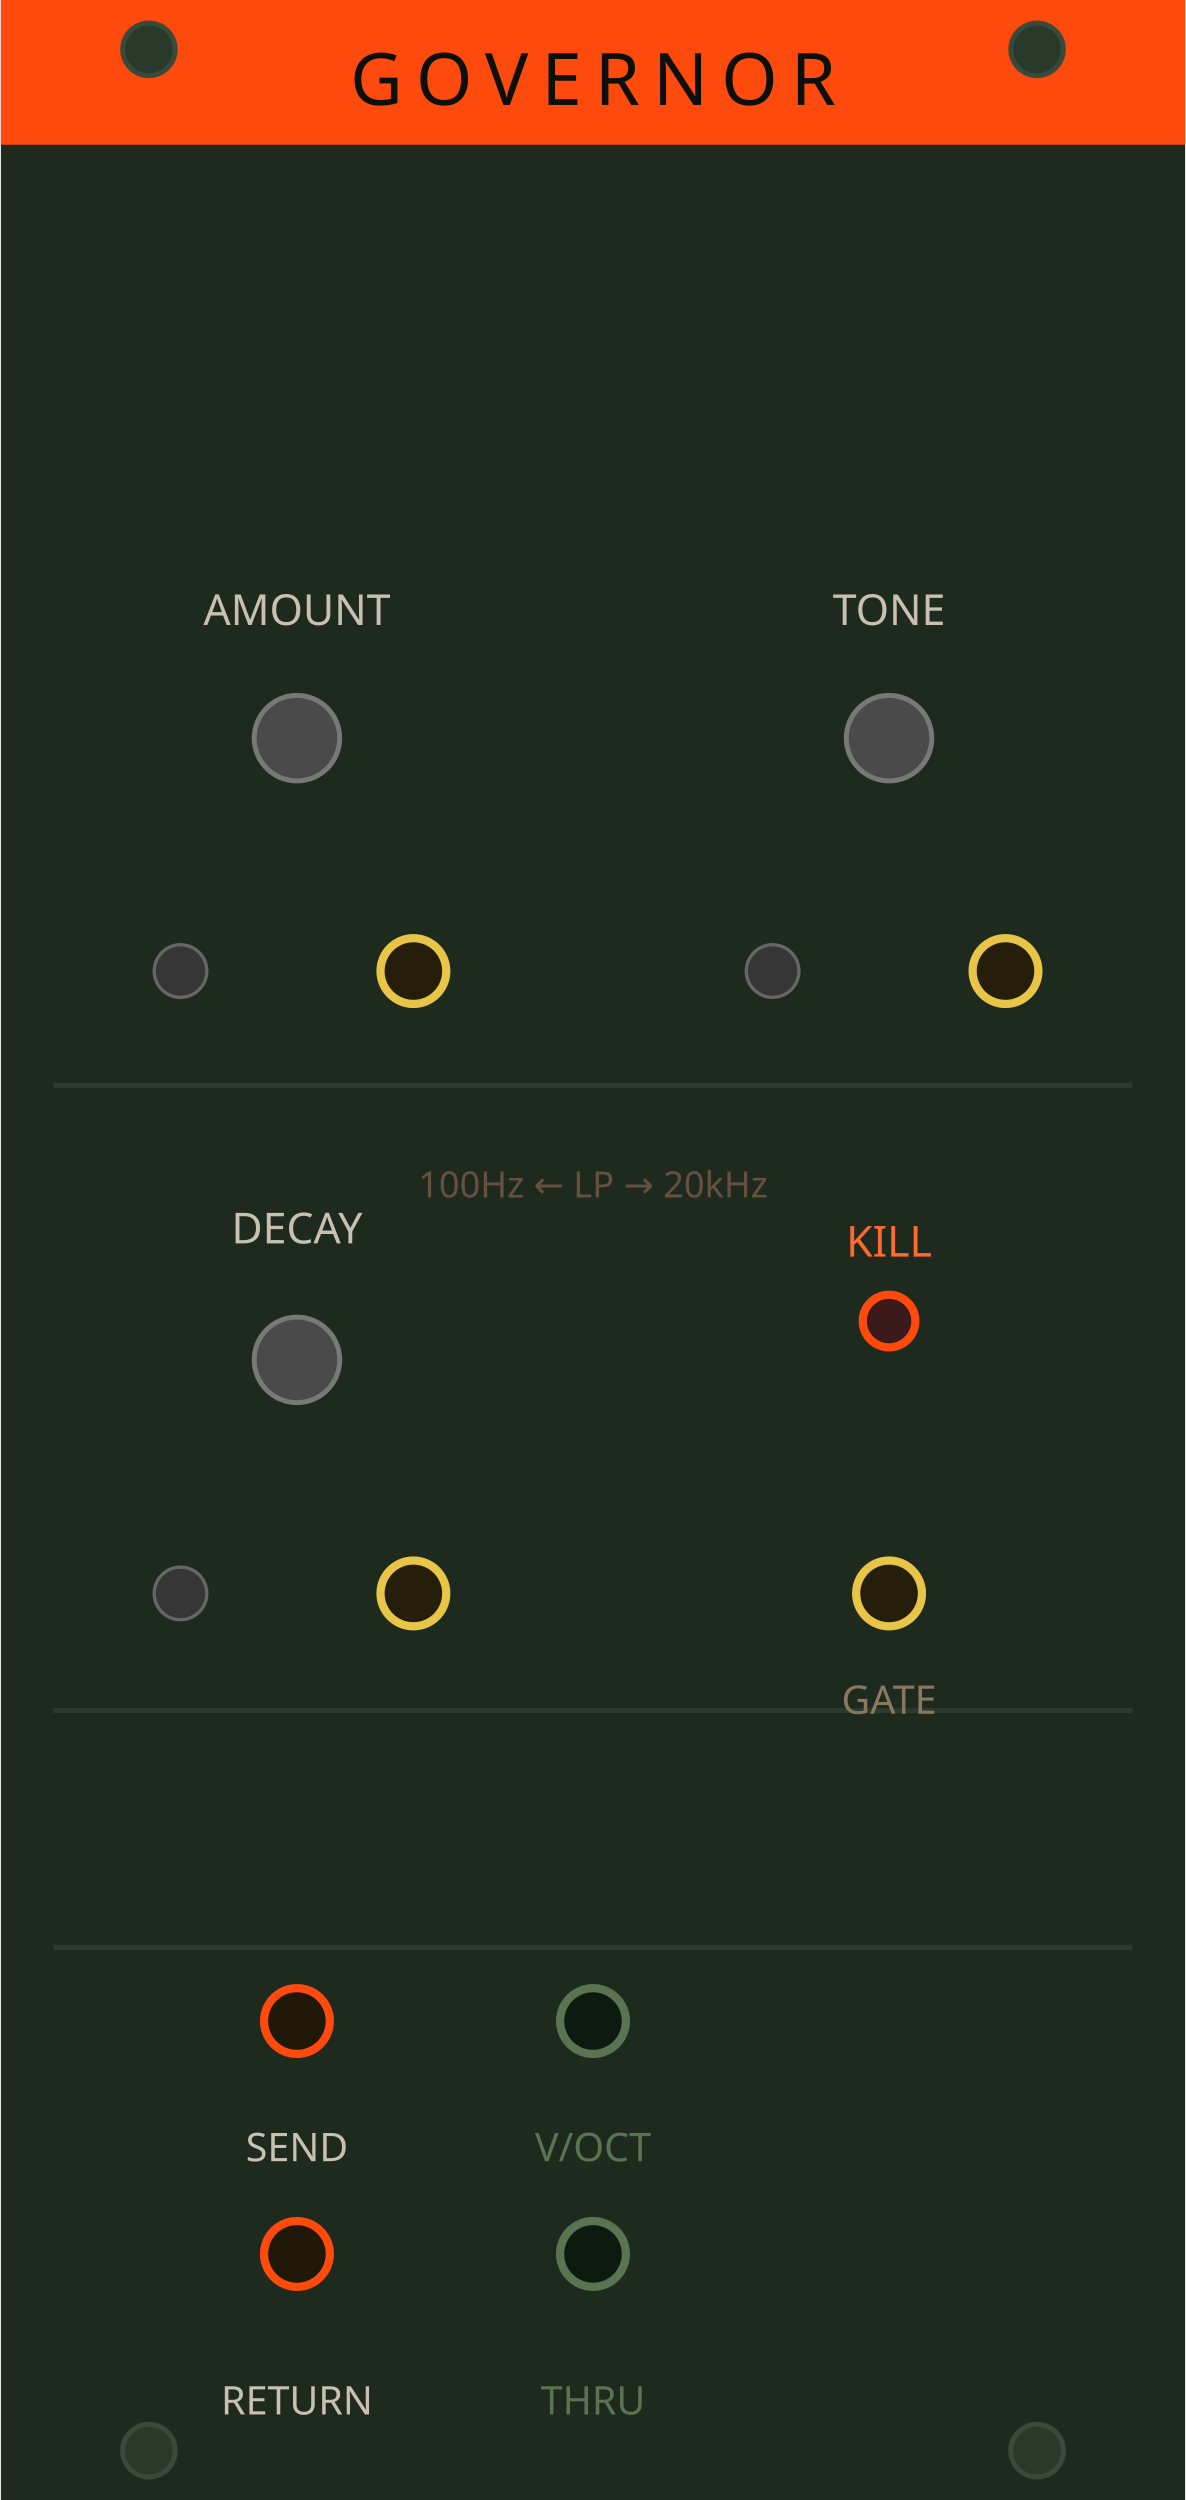
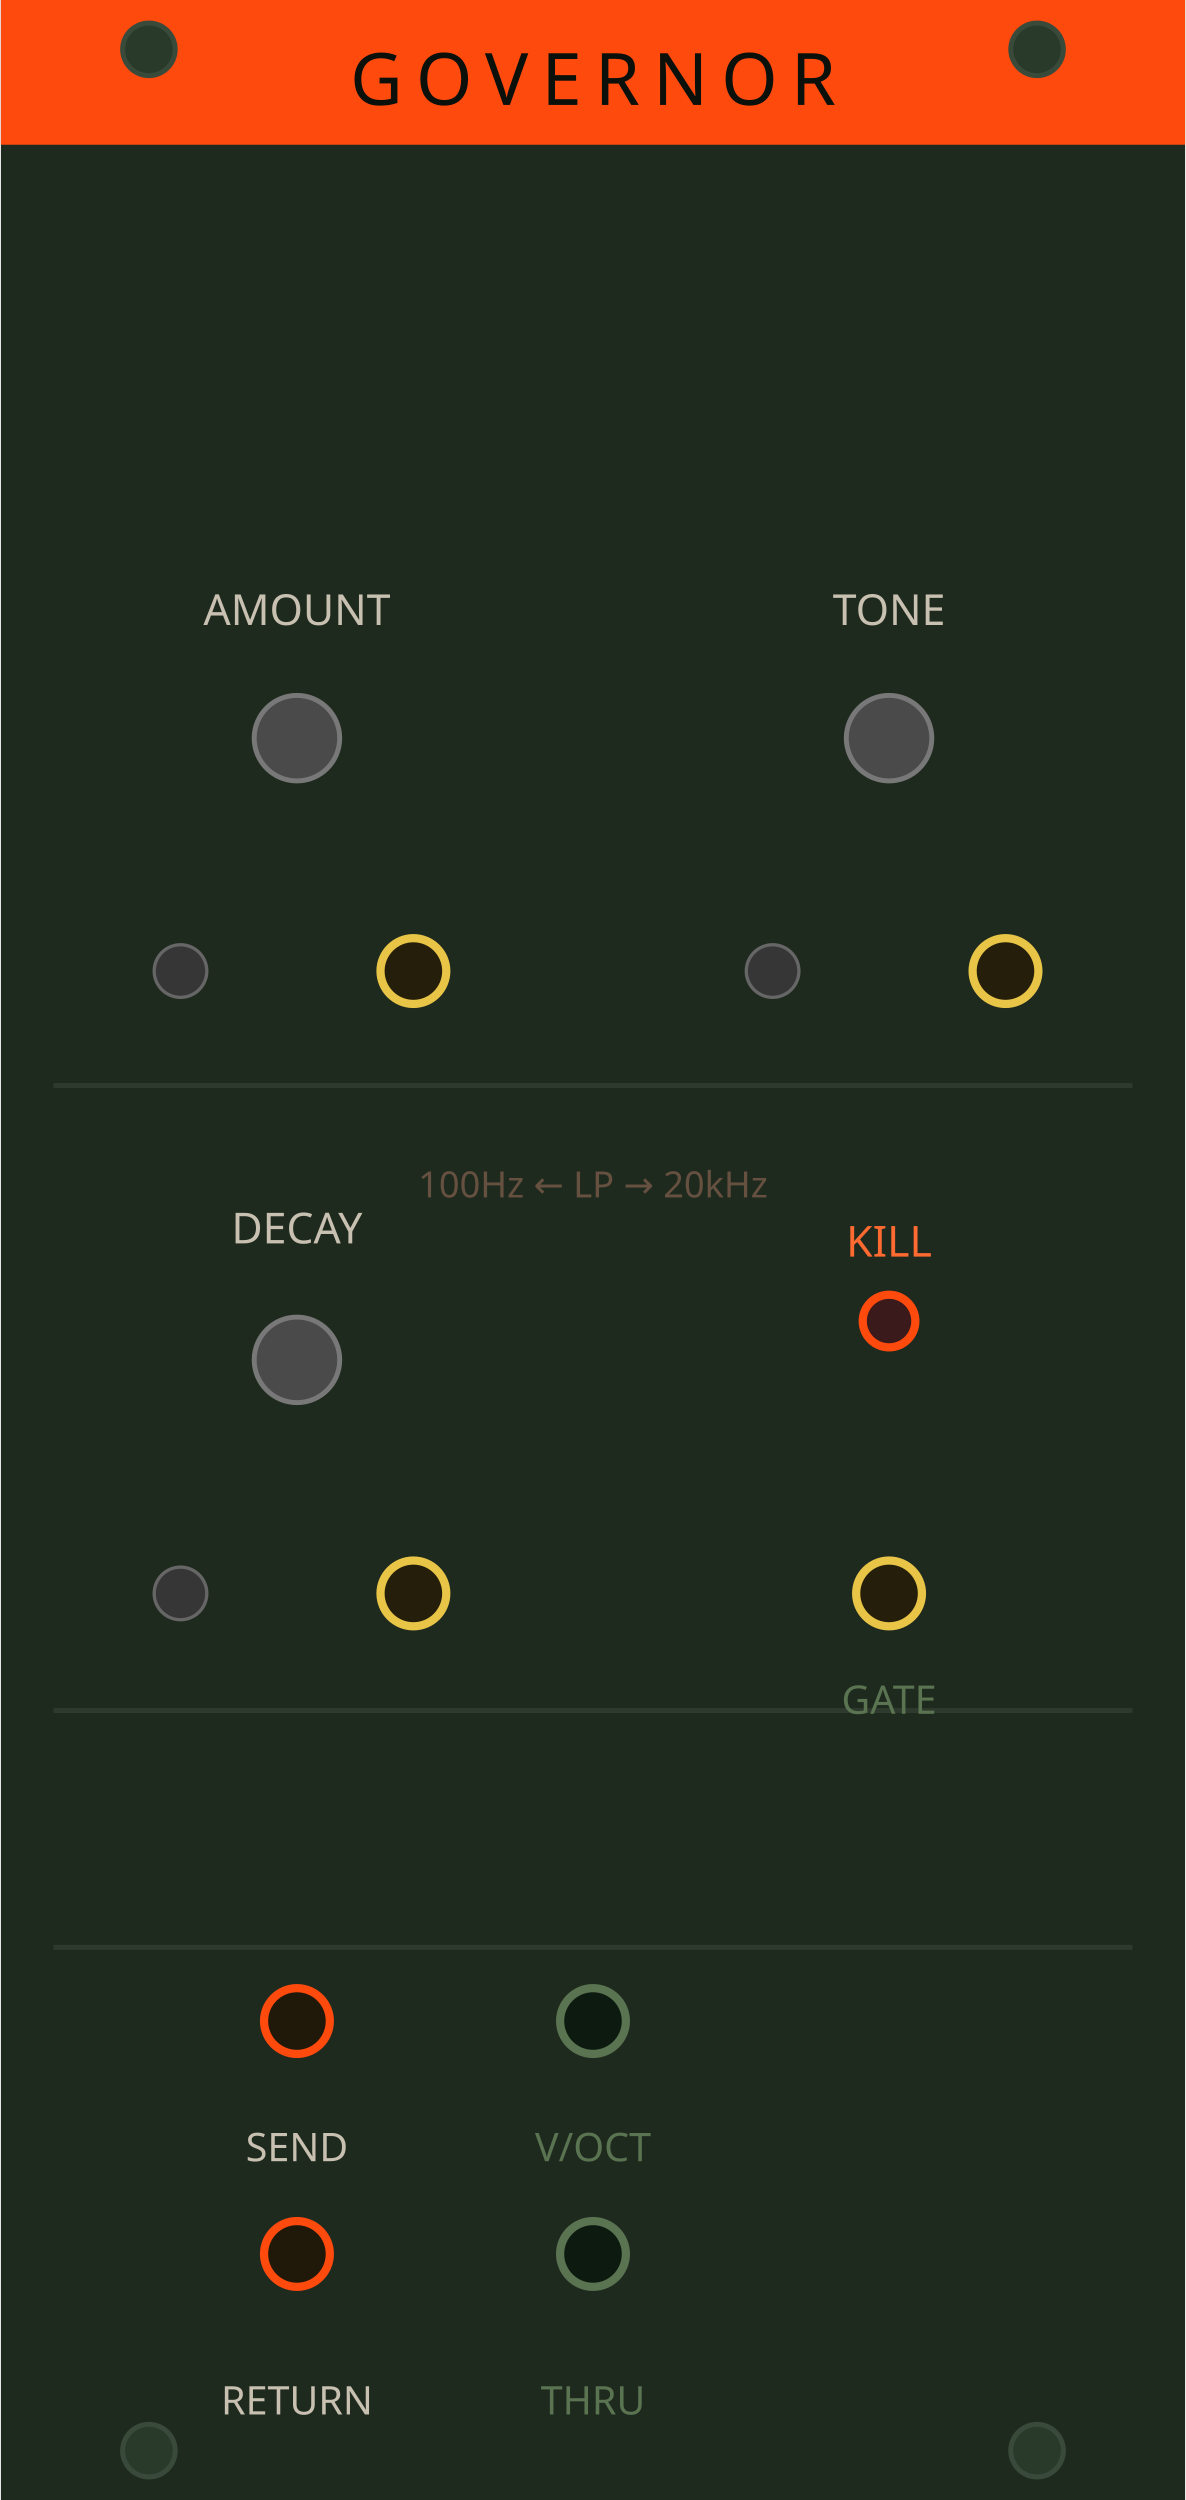
<svg xmlns="http://www.w3.org/2000/svg" width="60.96mm" height="128.5mm" viewBox="0 0 180 380" version="1.1" id="svg22">
  <defs id="defs22" />
  <rect width="180" height="380" fill="#1F2A1F" id="rect1" />
  <rect width="180" height="22" fill="#FF4A0E" id="rect2" />
  <path d="m 57.557,11.801 h 2.717 v 3.85 q -0.638,0.209 -1.287,0.308 -0.649,0.099 -1.474,0.099 -1.221,0 -2.057,-0.484 -0.836,-0.495 -1.276,-1.397 -0.429,-0.913 -0.429,-2.156 0,-1.232 0.484,-2.134 0.484,-0.902 1.386,-1.397 0.913,-0.506 2.2,-0.506 0.66,0 1.243,0.121 0.594,0.121 1.1,0.341 l -0.374,0.858 q -0.418,-0.187 -0.946,-0.319 -0.517,-0.132 -1.078,-0.132 -1.408,0 -2.2,0.847 -0.781,0.847 -0.781,2.321 0,0.935 0.297,1.661 0.308,0.715 0.957,1.122 0.649,0.396 1.705,0.396 0.517,0 0.88,-0.055 0.363,-0.055 0.66,-0.132 v -2.332 h -1.727 z m 13.451,0.209 q 0,1.221 -0.418,2.134 -0.407,0.902 -1.21,1.408 -0.803,0.506 -1.991,0.506 -1.221,0 -2.035,-0.506 -0.803,-0.506 -1.199,-1.419 -0.396,-0.913 -0.396,-2.134 0,-1.21 0.396,-2.112 0.396,-0.902 1.199,-1.408 0.814,-0.506 2.046,-0.506 1.177,0 1.98,0.506 0.803,0.495 1.21,1.408 0.418,0.902 0.418,2.123 z m -6.204,0 q 0,1.485 0.627,2.343 0.627,0.847 1.958,0.847 1.342,0 1.958,-0.847 0.616,-0.858 0.616,-2.343 0,-1.485 -0.616,-2.321 -0.616,-0.847 -1.947,-0.847 -1.331,0 -1.969,0.847 -0.627,0.836 -0.627,2.321 z m 15.365,-3.916 -2.805,7.854 h -0.99 l -2.805,-7.854 h 1.034 l 1.771,5.038 q 0.176,0.484 0.297,0.913 0.121,0.418 0.198,0.803 0.077,-0.385 0.198,-0.814 0.121,-0.429 0.297,-0.924 l 1.76,-5.016 z m 7.456,7.854 h -4.389 V 8.094 h 4.389 v 0.869 h -3.399 v 2.453 h 3.201 v 0.858 h -3.201 v 2.805 h 3.399 z m 5.894,-7.854 q 1.463,0 2.156,0.561 0.704,0.55 0.704,1.672 0,0.627 -0.231,1.045 -0.231,0.418 -0.594,0.671 -0.352,0.242 -0.748,0.385 l 2.156,3.52 h -1.155 l -1.903,-3.245 h -1.562 v 3.245 h -0.99 V 8.094 Z m -0.055,0.858 h -1.122 v 2.915 h 1.177 q 0.957,0 1.397,-0.374 0.44,-0.385 0.44,-1.122 0,-0.77 -0.462,-1.089 -0.462,-0.33 -1.43,-0.33 z M 106.42,15.948 h -1.155 l -4.202,-6.523 h -0.044 q 0.022,0.385 0.055,0.957 0.033,0.572 0.033,1.177 v 4.389 h -0.913 V 8.094 h 1.144 l 4.191,6.501 h 0.044 q -0.011,-0.176 -0.033,-0.528 -0.011,-0.352 -0.033,-0.77 -0.011,-0.418 -0.011,-0.77 V 8.094 h 0.924 z m 10.987,-3.938 q 0,1.221 -0.418,2.134 -0.407,0.902 -1.21,1.408 -0.803,0.506 -1.991,0.506 -1.221,0 -2.035,-0.506 -0.803,-0.506 -1.199,-1.419 -0.396,-0.913 -0.396,-2.134 0,-1.21 0.396,-2.112 0.396,-0.902 1.199,-1.408 0.814,-0.506 2.046,-0.506 1.177,0 1.98,0.506 0.803,0.495 1.21,1.408 0.418,0.902 0.418,2.123 z m -6.204,0 q 0,1.485 0.627,2.343 0.627,0.847 1.958,0.847 1.342,0 1.958,-0.847 0.616,-0.858 0.616,-2.343 0,-1.485 -0.616,-2.321 -0.616,-0.847 -1.947,-0.847 -1.331,0 -1.969,0.847 -0.627,0.836 -0.627,2.321 z m 12.109,-3.916 q 1.463,0 2.156,0.561 0.704,0.55 0.704,1.672 0,0.627 -0.231,1.045 -0.231,0.418 -0.594,0.671 -0.352,0.242 -0.748,0.385 l 2.156,3.52 h -1.155 l -1.903,-3.245 h -1.562 v 3.245 h -0.99 V 8.094 Z m -0.055,0.858 h -1.122 v 2.915 h 1.177 q 0.957,0 1.397,-0.374 0.44,-0.385 0.44,-1.122 0,-0.77 -0.462,-1.089 -0.462,-0.33 -1.43,-0.33 z" id="text2" style="font-size:11px;font-family:'Nunito Sans', sans-serif;letter-spacing:2;dominant-baseline:middle;text-anchor:middle;fill:#0c100a" aria-label="GOVERNOR" />
  <line x1="8" y1="165" x2="172" y2="165" stroke="#2E3A2E" stroke-width="0.75" id="line2" />
  <line x1="8" y1="260" x2="172" y2="260" stroke="#2E3A2E" stroke-width="0.75" id="line3" />
  <line x1="8" y1="296" x2="172" y2="296" stroke="#2E3A2E" stroke-width="0.75" id="line4" />
  <circle cx="45.0" cy="112.2" r="6.5" fill="#4A4A4A" stroke="#787878" stroke-width="0.75" id="circle4" />
  <circle cx="27.3" cy="147.6" r="4" fill="#363636" stroke="#666" stroke-width="0.5" id="circle5" />
  <circle cx="62.7" cy="147.6" r="5" fill="#251E0A" stroke="#E8C547" stroke-width="1.25" id="circle6" />
  <path d="m 34.327,126 -0.559,-1.437 h -1.839 L 31.376,126 h -0.592 l 1.813,-4.66 h 0.526 l 1.807,4.66 z m -1.254,-3.361 q -0.019,-0.052 -0.065,-0.189 -0.045,-0.137 -0.091,-0.28 -0.039,-0.149 -0.065,-0.228 -0.045,0.202 -0.104,0.397 -0.059,0.189 -0.098,0.299 l -0.526,1.404 h 1.469 z m 4.543,3.361 -1.528,-4.069 h -0.026 q 0.019,0.202 0.033,0.546 0.013,0.338 0.013,0.709 V 126 h -0.539 v -4.641 h 0.865 l 1.43,3.803 h 0.026 l 1.456,-3.803 h 0.858 V 126 h -0.579 v -2.853 q 0,-0.338 0.013,-0.669 0.019,-0.332 0.033,-0.539 h -0.026 l -1.547,4.062 z m 7.897,-2.327 q 0,0.722 -0.247,1.261 -0.24,0.533 -0.715,0.832 -0.474,0.299 -1.177,0.299 -0.722,0 -1.202,-0.299 -0.474,-0.299 -0.709,-0.839 -0.234,-0.539 -0.234,-1.261 0,-0.715 0.234,-1.248 0.234,-0.533 0.709,-0.832 0.481,-0.299 1.209,-0.299 0.696,0 1.17,0.299 0.474,0.292 0.715,0.832 0.247,0.533 0.247,1.254 z m -3.666,0 q 0,0.877 0.37,1.385 0.37,0.5 1.157,0.5 0.793,0 1.157,-0.5 0.364,-0.507 0.364,-1.385 0,-0.877 -0.364,-1.371 -0.364,-0.5 -1.151,-0.5 -0.786,0 -1.163,0.5 -0.37,0.494 -0.37,1.371 z m 8.223,0.689 q 0,0.481 -0.195,0.871 -0.195,0.384 -0.598,0.611 -0.397,0.221 -1.014,0.221 -0.865,0 -1.319,-0.468 -0.449,-0.474 -0.449,-1.248 v -2.99 h 0.585 v 3.01 q 0,0.566 0.299,0.877 0.305,0.312 0.916,0.312 0.63,0 0.91,-0.332 0.286,-0.338 0.286,-0.865 v -3.003 h 0.579 z M 54.971,126 h -0.682 l -2.483,-3.854 h -0.026 q 0.013,0.228 0.033,0.566 0.019,0.338 0.019,0.696 V 126 h -0.539 v -4.641 h 0.676 l 2.477,3.841 h 0.026 q -0.006,-0.104 -0.019,-0.312 -0.006,-0.208 -0.019,-0.455 -0.006,-0.247 -0.006,-0.455 v -2.619 h 0.546 z m 2.73,0 h -0.585 v -4.128 h -1.45 v -0.513 h 3.478 v 0.513 h -1.443 z" id="text6" style="font-size:6.5px;font-family:'Nunito Sans', sans-serif;text-anchor:middle;fill:#c8c0b0" aria-label="AMOUNT" transform="translate(0,-31)" />
  <circle cx="135.0" cy="112.2" r="6.5" fill="#4A4A4A" stroke="#787878" stroke-width="0.75" id="circle7" />
  <circle cx="117.3" cy="147.6" r="4" fill="#363636" stroke="#666" stroke-width="0.5" id="circle8" />
  <circle cx="152.7" cy="147.6" r="5" fill="#251E0A" stroke="#E8C547" stroke-width="1.25" id="circle9" />
  <path d="m 128.542,126 h -0.585 v -4.128 h -1.45 v -0.513 h 3.478 v 0.513 h -1.443 z m 6.064,-2.327 q 0,0.722 -0.247,1.261 -0.24,0.533 -0.715,0.832 -0.474,0.299 -1.177,0.299 -0.722,0 -1.202,-0.299 -0.474,-0.299 -0.709,-0.839 -0.234,-0.539 -0.234,-1.261 0,-0.715 0.234,-1.248 0.234,-0.533 0.709,-0.832 0.481,-0.299 1.209,-0.299 0.696,0 1.17,0.299 0.474,0.292 0.715,0.832 0.247,0.533 0.247,1.254 z m -3.666,0 q 0,0.877 0.37,1.385 0.37,0.5 1.157,0.5 0.793,0 1.157,-0.5 0.364,-0.507 0.364,-1.385 0,-0.877 -0.364,-1.371 -0.364,-0.5 -1.151,-0.5 -0.786,0 -1.163,0.5 -0.37,0.494 -0.37,1.371 z m 8.372,2.327 h -0.682 l -2.483,-3.854 h -0.026 q 0.013,0.228 0.033,0.566 0.019,0.338 0.019,0.696 V 126 h -0.539 v -4.641 h 0.676 l 2.477,3.841 h 0.026 q -0.007,-0.104 -0.019,-0.312 -0.007,-0.208 -0.019,-0.455 -0.006,-0.247 -0.006,-0.455 v -2.619 h 0.546 z m 3.854,0 h -2.594 v -4.641 h 2.594 v 0.513 h -2.009 v 1.45 h 1.891 v 0.507 h -1.891 v 1.657 h 2.009 z" id="text9" style="font-size:6.5px;font-family:'Nunito Sans', sans-serif;text-anchor:middle;fill:#c8c0b0" aria-label="TONE" transform="translate(0,-31)" />
  <path d="m 65.385,160 h -0.473 v -2.744 q 0,-0.236 0.005,-0.38 0.005,-0.143 0.017,-0.297 -0.088,0.088 -0.16,0.148 -0.071,0.06 -0.181,0.154 l -0.418,0.341 -0.253,-0.325 1.062,-0.825 h 0.402 z m 4.07,-1.969 q 0,0.632 -0.132,1.089 -0.132,0.451 -0.418,0.693 -0.286,0.242 -0.759,0.242 -0.665,0 -0.985,-0.533 -0.314,-0.539 -0.314,-1.49 0,-0.638 0.127,-1.089 0.132,-0.451 0.418,-0.688 0.286,-0.242 0.753,-0.242 0.66,0 0.985,0.533 0.325,0.528 0.325,1.485 z m -2.123,0 q 0,0.808 0.181,1.21 0.187,0.402 0.632,0.402 0.44,0 0.627,-0.396 0.193,-0.402 0.193,-1.216 0,-0.803 -0.193,-1.204 -0.187,-0.402 -0.627,-0.402 -0.446,0 -0.632,0.402 -0.181,0.402 -0.181,1.204 z m 5.269,0 q 0,0.632 -0.132,1.089 -0.132,0.451 -0.418,0.693 -0.286,0.242 -0.759,0.242 -0.665,0 -0.985,-0.533 -0.314,-0.539 -0.314,-1.49 0,-0.638 0.127,-1.089 0.132,-0.451 0.418,-0.688 0.286,-0.242 0.753,-0.242 0.66,0 0.985,0.533 0.325,0.528 0.325,1.485 z m -2.123,0 q 0,0.808 0.181,1.21 0.187,0.402 0.632,0.402 0.44,0 0.627,-0.396 0.193,-0.402 0.193,-1.216 0,-0.803 -0.193,-1.204 -0.187,-0.402 -0.627,-0.402 -0.446,0 -0.632,0.402 -0.181,0.402 -0.181,1.204 z M 76.407,160 h -0.495 v -1.831 h -2.013 V 160 h -0.495 v -3.927 h 0.495 v 1.661 h 2.013 v -1.661 h 0.495 z m 2.909,0 h -2.156 v -0.319 l 1.584,-2.255 h -1.49 v -0.374 h 2.024 v 0.363 l -1.562,2.211 h 1.601 z m 1.913,-1.603 v -0.242 l 1.055,-1.055 0.322,0.322 -0.626,0.626 h 3.274 v 0.457 h -3.274 l 0.626,0.626 -0.322,0.322 z M 87.533,160 v -3.927 h 0.495 v 3.487 h 1.716 V 160 Z m 3.921,-3.927 q 0.77,0 1.122,0.302 0.352,0.302 0.352,0.853 0,0.325 -0.148,0.611 -0.143,0.281 -0.489,0.457 -0.341,0.176 -0.929,0.176 h -0.451 V 160 h -0.495 v -3.927 z m -0.044,0.423 h -0.5 v 1.551 h 0.396 q 0.561,0 0.836,-0.181 0.275,-0.181 0.275,-0.616 0,-0.38 -0.242,-0.567 -0.242,-0.187 -0.764,-0.187 z m 7.568,1.659 v 0.242 l -1.055,1.055 -0.322,-0.322 0.626,-0.626 h -3.274 v -0.457 h 3.274 l -0.626,-0.626 0.322,-0.322 z M 103.538,160 h -2.596 v -0.402 l 1.028,-1.04 q 0.297,-0.297 0.5,-0.528 0.203,-0.231 0.308,-0.451 0.104,-0.226 0.104,-0.489 0,-0.325 -0.193,-0.489 -0.193,-0.171 -0.5,-0.171 -0.286,0 -0.506,0.099 -0.214,0.099 -0.44,0.275 l -0.259,-0.325 q 0.231,-0.193 0.528,-0.325 0.302,-0.138 0.676,-0.138 0.55,0 0.869,0.281 0.319,0.275 0.319,0.764 0,0.308 -0.127,0.578 -0.127,0.27 -0.352,0.533 -0.226,0.259 -0.528,0.555 l -0.82,0.808 v 0.022 h 1.986 z m 3.163,-1.969 q 0,0.632 -0.132,1.089 -0.132,0.451 -0.418,0.693 -0.286,0.242 -0.759,0.242 -0.665,0 -0.985,-0.533 -0.314,-0.539 -0.314,-1.49 0,-0.638 0.127,-1.089 0.132,-0.451 0.418,-0.688 0.286,-0.242 0.753,-0.242 0.66,0 0.985,0.533 0.325,0.528 0.325,1.485 z m -2.123,0 q 0,0.808 0.181,1.21 0.187,0.402 0.632,0.402 0.44,0 0.627,-0.396 0.193,-0.402 0.193,-1.216 0,-0.803 -0.193,-1.204 -0.187,-0.402 -0.627,-0.402 -0.446,0 -0.632,0.402 -0.181,0.402 -0.181,1.204 z m 3.338,-0.028 q 0,0.088 -0.011,0.231 -0.005,0.143 -0.011,0.247 h 0.022 q 0.033,-0.044 0.099,-0.127 0.066,-0.083 0.132,-0.165 0.071,-0.088 0.121,-0.143 l 0.941,-0.996 h 0.567 l -1.194,1.26 1.276,1.688 h -0.583 l -1.023,-1.375 -0.336,0.291 V 160 h -0.478 v -4.18 h 0.478 z M 113.443,160 h -0.495 v -1.831 h -2.013 V 160 h -0.495 v -3.927 h 0.495 v 1.661 h 2.013 v -1.661 h 0.495 z m 2.909,0 h -2.156 v -0.319 l 1.584,-2.255 h -1.49 v -0.374 h 2.024 v 0.363 l -1.562,2.211 h 1.601 z" id="text10" style="font-size:5.5px;font-family:'Nunito Sans', sans-serif;text-anchor:middle;fill:#665040" aria-label="100Hz ← LP → 20kHz" transform="translate(0,22)" />
  <circle cx="45.0" cy="206.7" r="6.5" fill="#4A4A4A" stroke="#787878" stroke-width="0.75" id="circle10" />
  <circle cx="27.3" cy="242.2" r="4" fill="#363636" stroke="#666" stroke-width="0.5" id="circle11" />
  <circle cx="62.7" cy="242.2" r="5" fill="#251E0A" stroke="#E8C547" stroke-width="1.25" id="circle12" />
  <path d="m 39.394,217.634 q 0,1.177 -0.643,1.774 -0.637,0.592 -1.781,0.592 h -1.294 v -4.641 h 1.43 q 0.702,0 1.216,0.26 0.513,0.26 0.793,0.767 0.28,0.5 0.28,1.248 z m -0.618,0.019 q 0,-0.929 -0.462,-1.359 -0.455,-0.435 -1.294,-0.435 h -0.76 v 3.64 h 0.63 q 1.885,0 1.885,-1.846 z M 43.014,220 h -2.594 v -4.641 h 2.594 v 0.513 h -2.009 v 1.45 h 1.891 v 0.507 h -1.891 v 1.657 h 2.009 z m 3.009,-4.192 q -0.748,0 -1.177,0.5 -0.429,0.5 -0.429,1.371 0,0.865 0.397,1.371 0.403,0.5 1.202,0.5 0.305,0 0.579,-0.052 0.273,-0.052 0.533,-0.13 v 0.507 q -0.26,0.098 -0.539,0.143 -0.273,0.045 -0.656,0.045 -0.709,0 -1.183,-0.292 -0.474,-0.292 -0.715,-0.832 -0.234,-0.539 -0.234,-1.268 0,-0.702 0.254,-1.235 0.26,-0.539 0.76,-0.839 0.5,-0.305 1.216,-0.305 0.735,0 1.28,0.273 l -0.234,0.494 q -0.214,-0.098 -0.481,-0.175 -0.26,-0.078 -0.572,-0.078 z m 5.031,4.192 -0.559,-1.437 h -1.839 L 48.104,220 h -0.592 l 1.813,-4.66 h 0.526 l 1.807,4.66 z m -1.254,-3.361 q -0.019,-0.052 -0.065,-0.189 -0.045,-0.137 -0.091,-0.28 -0.039,-0.149 -0.065,-0.228 -0.045,0.202 -0.104,0.397 -0.059,0.189 -0.098,0.299 l -0.526,1.404 h 1.469 z m 3.315,1.001 1.209,-2.281 h 0.63 l -1.547,2.841 V 220 h -0.585 v -1.774 l -1.547,-2.866 h 0.637 z" id="text12" style="font-size:6.5px;font-family:'Nunito Sans', sans-serif;text-anchor:middle;fill:#c8c0b0" aria-label="DECAY" transform="translate(0,-31)" />
  <circle cx="135.0" cy="200.8" r="4" fill="#3A1A1A" stroke="#FF4A0E" stroke-width="1.25" id="circle13" />
  <path d="m 132.504,191 h -0.689 l -1.645,-2.216 -0.474,0.416 V 191 h -0.585 v -4.641 h 0.585 v 2.288 q 0.195,-0.221 0.397,-0.442 0.202,-0.221 0.403,-0.442 l 1.254,-1.404 h 0.682 l -1.839,2.022 z m 1.937,0 h -1.677 v -0.338 l 0.546,-0.123 v -3.712 l -0.546,-0.13 v -0.338 h 1.677 v 0.338 l -0.546,0.13 v 3.712 l 0.546,0.123 z m 0.897,0 v -4.641 h 0.585 v 4.121 h 2.028 V 191 Z m 3.406,0 v -4.641 h 0.585 v 4.121 h 2.028 V 191 Z" id="text13" style="font-size:6.5px;font-family:'Nunito Sans', sans-serif;text-anchor:middle;fill:#ff6a30" aria-label="KILL" />
  <circle cx="135.0" cy="242.2" r="5" fill="#251E0A" stroke="#E8C547" stroke-width="1.25" id="circle14" />
-   <path transform="translate(0,7.5)" d="m 130.215,250.738 h 1.482 v 2.1 q -0.348,0.114 -0.702,0.168 -0.354,0.054 -0.804,0.054 -0.666,0 -1.122,-0.264 -0.456,-0.27 -0.696,-0.762 -0.234,-0.498 -0.234,-1.176 0,-0.672 0.264,-1.164 0.264,-0.492 0.756,-0.762 0.498,-0.276 1.2,-0.276 0.36,0 0.678,0.066 0.324,0.066 0.6,0.186 l -0.204,0.468 q -0.228,-0.102 -0.516,-0.174 -0.282,-0.072 -0.588,-0.072 -0.768,0 -1.2,0.462 -0.426,0.462 -0.426,1.266 0,0.51 0.162,0.906 0.168,0.39 0.522,0.612 0.354,0.216 0.93,0.216 0.282,0 0.48,-0.03 0.198,-0.03 0.36,-0.072 v -1.272 h -0.942 z m 5.196,2.262 -0.516,-1.326 h -1.698 l -0.51,1.326 h -0.546 l 1.674,-4.302 h 0.486 l 1.668,4.302 z m -1.158,-3.102 q -0.018,-0.048 -0.06,-0.174 -0.042,-0.126 -0.084,-0.258 -0.036,-0.138 -0.06,-0.21 -0.042,0.186 -0.096,0.366 -0.054,0.174 -0.09,0.276 l -0.486,1.296 h 1.356 z m 3.24,3.102 h -0.54 v -3.81 h -1.338 v -0.474 h 3.21 v 0.474 h -1.332 z m 4.374,0 h -2.394 v -4.284 h 2.394 v 0.474 h -1.854 v 1.338 h 1.746 v 0.468 h -1.746 v 1.53 h 1.854 z" id="text14" style="font-size:6px;font-family:'Nunito Sans', sans-serif;text-anchor:middle;fill:#887860" aria-label="GATE" />
+   <path transform="translate(0,7.5)" d="m 130.215,250.738 h 1.482 v 2.1 q -0.348,0.114 -0.702,0.168 -0.354,0.054 -0.804,0.054 -0.666,0 -1.122,-0.264 -0.456,-0.27 -0.696,-0.762 -0.234,-0.498 -0.234,-1.176 0,-0.672 0.264,-1.164 0.264,-0.492 0.756,-0.762 0.498,-0.276 1.2,-0.276 0.36,0 0.678,0.066 0.324,0.066 0.6,0.186 l -0.204,0.468 q -0.228,-0.102 -0.516,-0.174 -0.282,-0.072 -0.588,-0.072 -0.768,0 -1.2,0.462 -0.426,0.462 -0.426,1.266 0,0.51 0.162,0.906 0.168,0.39 0.522,0.612 0.354,0.216 0.93,0.216 0.282,0 0.48,-0.03 0.198,-0.03 0.36,-0.072 v -1.272 h -0.942 z m 5.196,2.262 -0.516,-1.326 h -1.698 l -0.51,1.326 h -0.546 l 1.674,-4.302 h 0.486 l 1.668,4.302 z m -1.158,-3.102 q -0.018,-0.048 -0.06,-0.174 -0.042,-0.126 -0.084,-0.258 -0.036,-0.138 -0.06,-0.21 -0.042,0.186 -0.096,0.366 -0.054,0.174 -0.09,0.276 l -0.486,1.296 h 1.356 z m 3.24,3.102 h -0.54 v -3.81 h -1.338 v -0.474 h 3.21 v 0.474 h -1.332 z m 4.374,0 h -2.394 v -4.284 h 2.394 v 0.474 h -1.854 v 1.338 h 1.746 v 0.468 h -1.746 v 1.53 h 1.854 z" id="text14" style="font-size:6px;font-family:'Nunito Sans', sans-serif;text-anchor:middle;fill:#5a7350" aria-label="GATE" />
  <circle cx="45.0" cy="307.2" r="5" fill="#201808" stroke="#FF4A0E" stroke-width="1.25" id="circle15" />
  <circle cx="90.0" cy="307.2" r="5" fill="#0C1A10" stroke="#5A7350" stroke-width="1.25" id="circle16" />
  <path d="m 40.227,316.854 q 0,0.57 -0.414,0.888 -0.414,0.318 -1.116,0.318 -0.36,0 -0.666,-0.054 -0.306,-0.054 -0.51,-0.15 v -0.516 q 0.216,0.096 0.534,0.174 0.324,0.078 0.666,0.078 0.48,0 0.72,-0.186 0.246,-0.186 0.246,-0.504 0,-0.21 -0.09,-0.354 -0.09,-0.144 -0.312,-0.264 -0.216,-0.126 -0.606,-0.264 -0.546,-0.198 -0.828,-0.486 -0.276,-0.288 -0.276,-0.786 0,-0.342 0.174,-0.582 0.174,-0.246 0.48,-0.378 0.312,-0.132 0.714,-0.132 0.354,0 0.648,0.066 0.294,0.066 0.534,0.174 l -0.168,0.462 q -0.222,-0.096 -0.486,-0.162 -0.258,-0.066 -0.54,-0.066 -0.402,0 -0.606,0.174 -0.204,0.168 -0.204,0.45 0,0.216 0.09,0.36 0.09,0.144 0.294,0.258 0.204,0.114 0.552,0.246 0.378,0.138 0.636,0.3 0.264,0.156 0.396,0.378 0.138,0.222 0.138,0.558 z M 43.485,318 h -2.394 v -4.284 h 2.394 v 0.474 h -1.854 v 1.338 h 1.746 v 0.468 h -1.746 v 1.53 h 1.854 z m 4.338,0 h -0.63 l -2.292,-3.558 h -0.024 q 0.012,0.21 0.03,0.522 0.018,0.312 0.018,0.642 V 318 h -0.498 v -4.284 h 0.624 l 2.286,3.546 h 0.024 q -0.006,-0.096 -0.018,-0.288 -0.006,-0.192 -0.018,-0.42 -0.006,-0.228 -0.006,-0.42 v -2.418 h 0.504 z m 4.596,-2.184 q 0,1.086 -0.594,1.638 -0.588,0.546 -1.644,0.546 h -1.194 v -4.284 h 1.32 q 0.648,0 1.122,0.24 0.474,0.24 0.732,0.708 0.258,0.462 0.258,1.152 z m -0.57,0.018 q 0,-0.858 -0.426,-1.254 -0.42,-0.402 -1.194,-0.402 h -0.702 v 3.36 h 0.582 q 1.74,0 1.74,-1.704 z" id="text16" style="font-size:6px;font-family:'Nunito Sans', sans-serif;text-anchor:middle;fill:#c8c0b0" aria-label="SEND" transform="translate(0,10.5)" />
  <path d="M 84.777,313.716 83.247,318 h -0.54 l -1.53,-4.284 h 0.564 l 0.966,2.748 q 0.096,0.264 0.162,0.498 0.066,0.228 0.108,0.438 0.042,-0.21 0.108,-0.444 0.066,-0.234 0.162,-0.504 l 0.96,-2.736 z m 2.172,0 -1.596,4.284 h -0.516 l 1.596,-4.284 z m 4.38,2.136 q 0,0.666 -0.228,1.164 -0.222,0.492 -0.66,0.768 -0.438,0.276 -1.086,0.276 -0.666,0 -1.11,-0.276 -0.438,-0.276 -0.654,-0.774 -0.216,-0.498 -0.216,-1.164 0,-0.66 0.216,-1.152 0.216,-0.492 0.654,-0.768 0.444,-0.276 1.116,-0.276 0.642,0 1.08,0.276 0.438,0.27 0.66,0.768 0.228,0.492 0.228,1.158 z m -3.384,0 q 0,0.81 0.342,1.278 0.342,0.462 1.068,0.462 0.732,0 1.068,-0.462 0.336,-0.468 0.336,-1.278 0,-0.81 -0.336,-1.266 -0.336,-0.462 -1.062,-0.462 -0.726,0 -1.074,0.462 -0.342,0.456 -0.342,1.266 z m 6.168,-1.722 q -0.69,0 -1.086,0.462 -0.396,0.462 -0.396,1.266 0,0.798 0.366,1.266 0.372,0.462 1.11,0.462 0.282,0 0.534,-0.048 0.252,-0.048 0.492,-0.12 v 0.468 q -0.24,0.09 -0.498,0.132 -0.252,0.042 -0.606,0.042 -0.654,0 -1.092,-0.27 -0.438,-0.27 -0.66,-0.768 -0.216,-0.498 -0.216,-1.17 0,-0.648 0.234,-1.14 0.24,-0.498 0.702,-0.774 0.462,-0.282 1.122,-0.282 0.678,0 1.182,0.252 l -0.216,0.456 q -0.198,-0.09 -0.444,-0.162 -0.24,-0.072 -0.528,-0.072 z m 3.312,3.87 h -0.54 v -3.81 h -1.338 v -0.474 h 3.21 v 0.474 h -1.332 z" id="text17" style="font-size:6px;font-family:'Nunito Sans', sans-serif;text-anchor:middle;fill:#5a7350" aria-label="V/OCT" transform="translate(0,10.5)" />
  <circle cx="45.0" cy="342.6" r="5" fill="#201808" stroke="#FF4A0E" stroke-width="1.25" id="circle17" />
  <circle cx="90.0" cy="342.6" r="5" fill="#0C1A10" stroke="#5A7350" stroke-width="1.25" id="circle18" />
  <path d="m 35.223,349.716 q 0.798,0 1.176,0.306 0.384,0.3 0.384,0.912 0,0.342 -0.126,0.57 -0.126,0.228 -0.324,0.366 -0.192,0.132 -0.408,0.21 l 1.176,1.92 h -0.63 l -1.038,-1.77 H 34.581 V 354 h -0.54 v -4.284 z m -0.03,0.468 h -0.612 v 1.59 h 0.642 q 0.522,0 0.762,-0.204 0.24,-0.21 0.24,-0.612 0,-0.42 -0.252,-0.594 -0.252,-0.18 -0.78,-0.18 z M 40.167,354 h -2.394 v -4.284 h 2.394 v 0.474 h -1.854 v 1.338 h 1.746 v 0.468 h -1.746 v 1.53 h 1.854 z m 2.298,0 h -0.54 v -3.81 h -1.338 v -0.474 h 3.21 v 0.474 h -1.332 z m 5.238,-1.512 q 0,0.444 -0.18,0.804 -0.18,0.354 -0.552,0.564 -0.366,0.204 -0.936,0.204 -0.798,0 -1.218,-0.432 -0.414,-0.438 -0.414,-1.152 v -2.76 h 0.54 v 2.778 q 0,0.522 0.276,0.81 0.282,0.288 0.846,0.288 0.582,0 0.84,-0.306 0.264,-0.312 0.264,-0.798 v -2.772 h 0.534 z m 2.31,-2.772 q 0.798,0 1.176,0.306 0.384,0.3 0.384,0.912 0,0.342 -0.126,0.57 -0.126,0.228 -0.324,0.366 -0.192,0.132 -0.408,0.21 l 1.176,1.92 h -0.63 l -1.038,-1.77 h -0.852 V 354 h -0.54 v -4.284 z m -0.03,0.468 h -0.612 v 1.59 h 0.642 q 0.522,0 0.762,-0.204 0.24,-0.21 0.24,-0.612 0,-0.42 -0.252,-0.594 -0.252,-0.18 -0.78,-0.18 z M 55.959,354 h -0.63 l -2.292,-3.558 h -0.024 q 0.012,0.21 0.03,0.522 0.018,0.312 0.018,0.642 V 354 h -0.498 v -4.284 h 0.624 l 2.286,3.546 h 0.024 q -0.006,-0.096 -0.018,-0.288 -0.006,-0.192 -0.018,-0.42 -0.006,-0.228 -0.006,-0.42 v -2.418 h 0.504 z" id="text18" style="font-size:6px;font-family:'Nunito Sans', sans-serif;text-anchor:middle;fill:#c8c0b0" aria-label="RETURN" transform="translate(0,13)" />
  <path d="m 83.988,354 h -0.54 v -3.81 h -1.338 v -0.474 h 3.21 v 0.474 h -1.332 z m 5.256,0 h -0.54 v -1.998 H 86.508 V 354 h -0.54 v -4.284 h 0.54 v 1.812 h 2.196 v -1.812 h 0.54 z m 2.352,-4.284 q 0.798,0 1.176,0.306 0.384,0.3 0.384,0.912 0,0.342 -0.126,0.57 -0.126,0.228 -0.324,0.366 -0.192,0.132 -0.408,0.21 l 1.176,1.92 h -0.63 l -1.038,-1.77 h -0.852 V 354 h -0.54 v -4.284 z m -0.03,0.468 h -0.612 v 1.59 h 0.642 q 0.522,0 0.762,-0.204 0.24,-0.21 0.24,-0.612 0,-0.42 -0.252,-0.594 -0.252,-0.18 -0.78,-0.18 z m 5.838,2.304 q 0,0.444 -0.18,0.804 -0.18,0.354 -0.552,0.564 -0.366,0.204 -0.936,0.204 -0.798,0 -1.218,-0.432 -0.414,-0.438 -0.414,-1.152 v -2.76 h 0.54 v 2.778 q 0,0.522 0.276,0.81 0.282,0.288 0.846,0.288 0.582,0 0.84,-0.306 0.264,-0.312 0.264,-0.798 v -2.772 h 0.534 z" id="text19" style="font-size:6px;font-family:'Nunito Sans', sans-serif;text-anchor:middle;fill:#5a7350" aria-label="THRU" transform="translate(0,13)" />
  <circle cx="22.5" cy="7.5" r="4" fill="#2A3A2A" stroke="#3A4A3A" stroke-width="0.75" id="circle19" />
  <circle cx="157.5" cy="7.5" r="4" fill="#2A3A2A" stroke="#3A4A3A" stroke-width="0.75" id="circle20" />
  <circle cx="22.5" cy="372.5" r="4" fill="#2A3A2A" stroke="#3A4A3A" stroke-width="0.75" id="circle21" />
  <circle cx="157.5" cy="372.5" r="4" fill="#2A3A2A" stroke="#3A4A3A" stroke-width="0.75" id="circle22" />
</svg>
